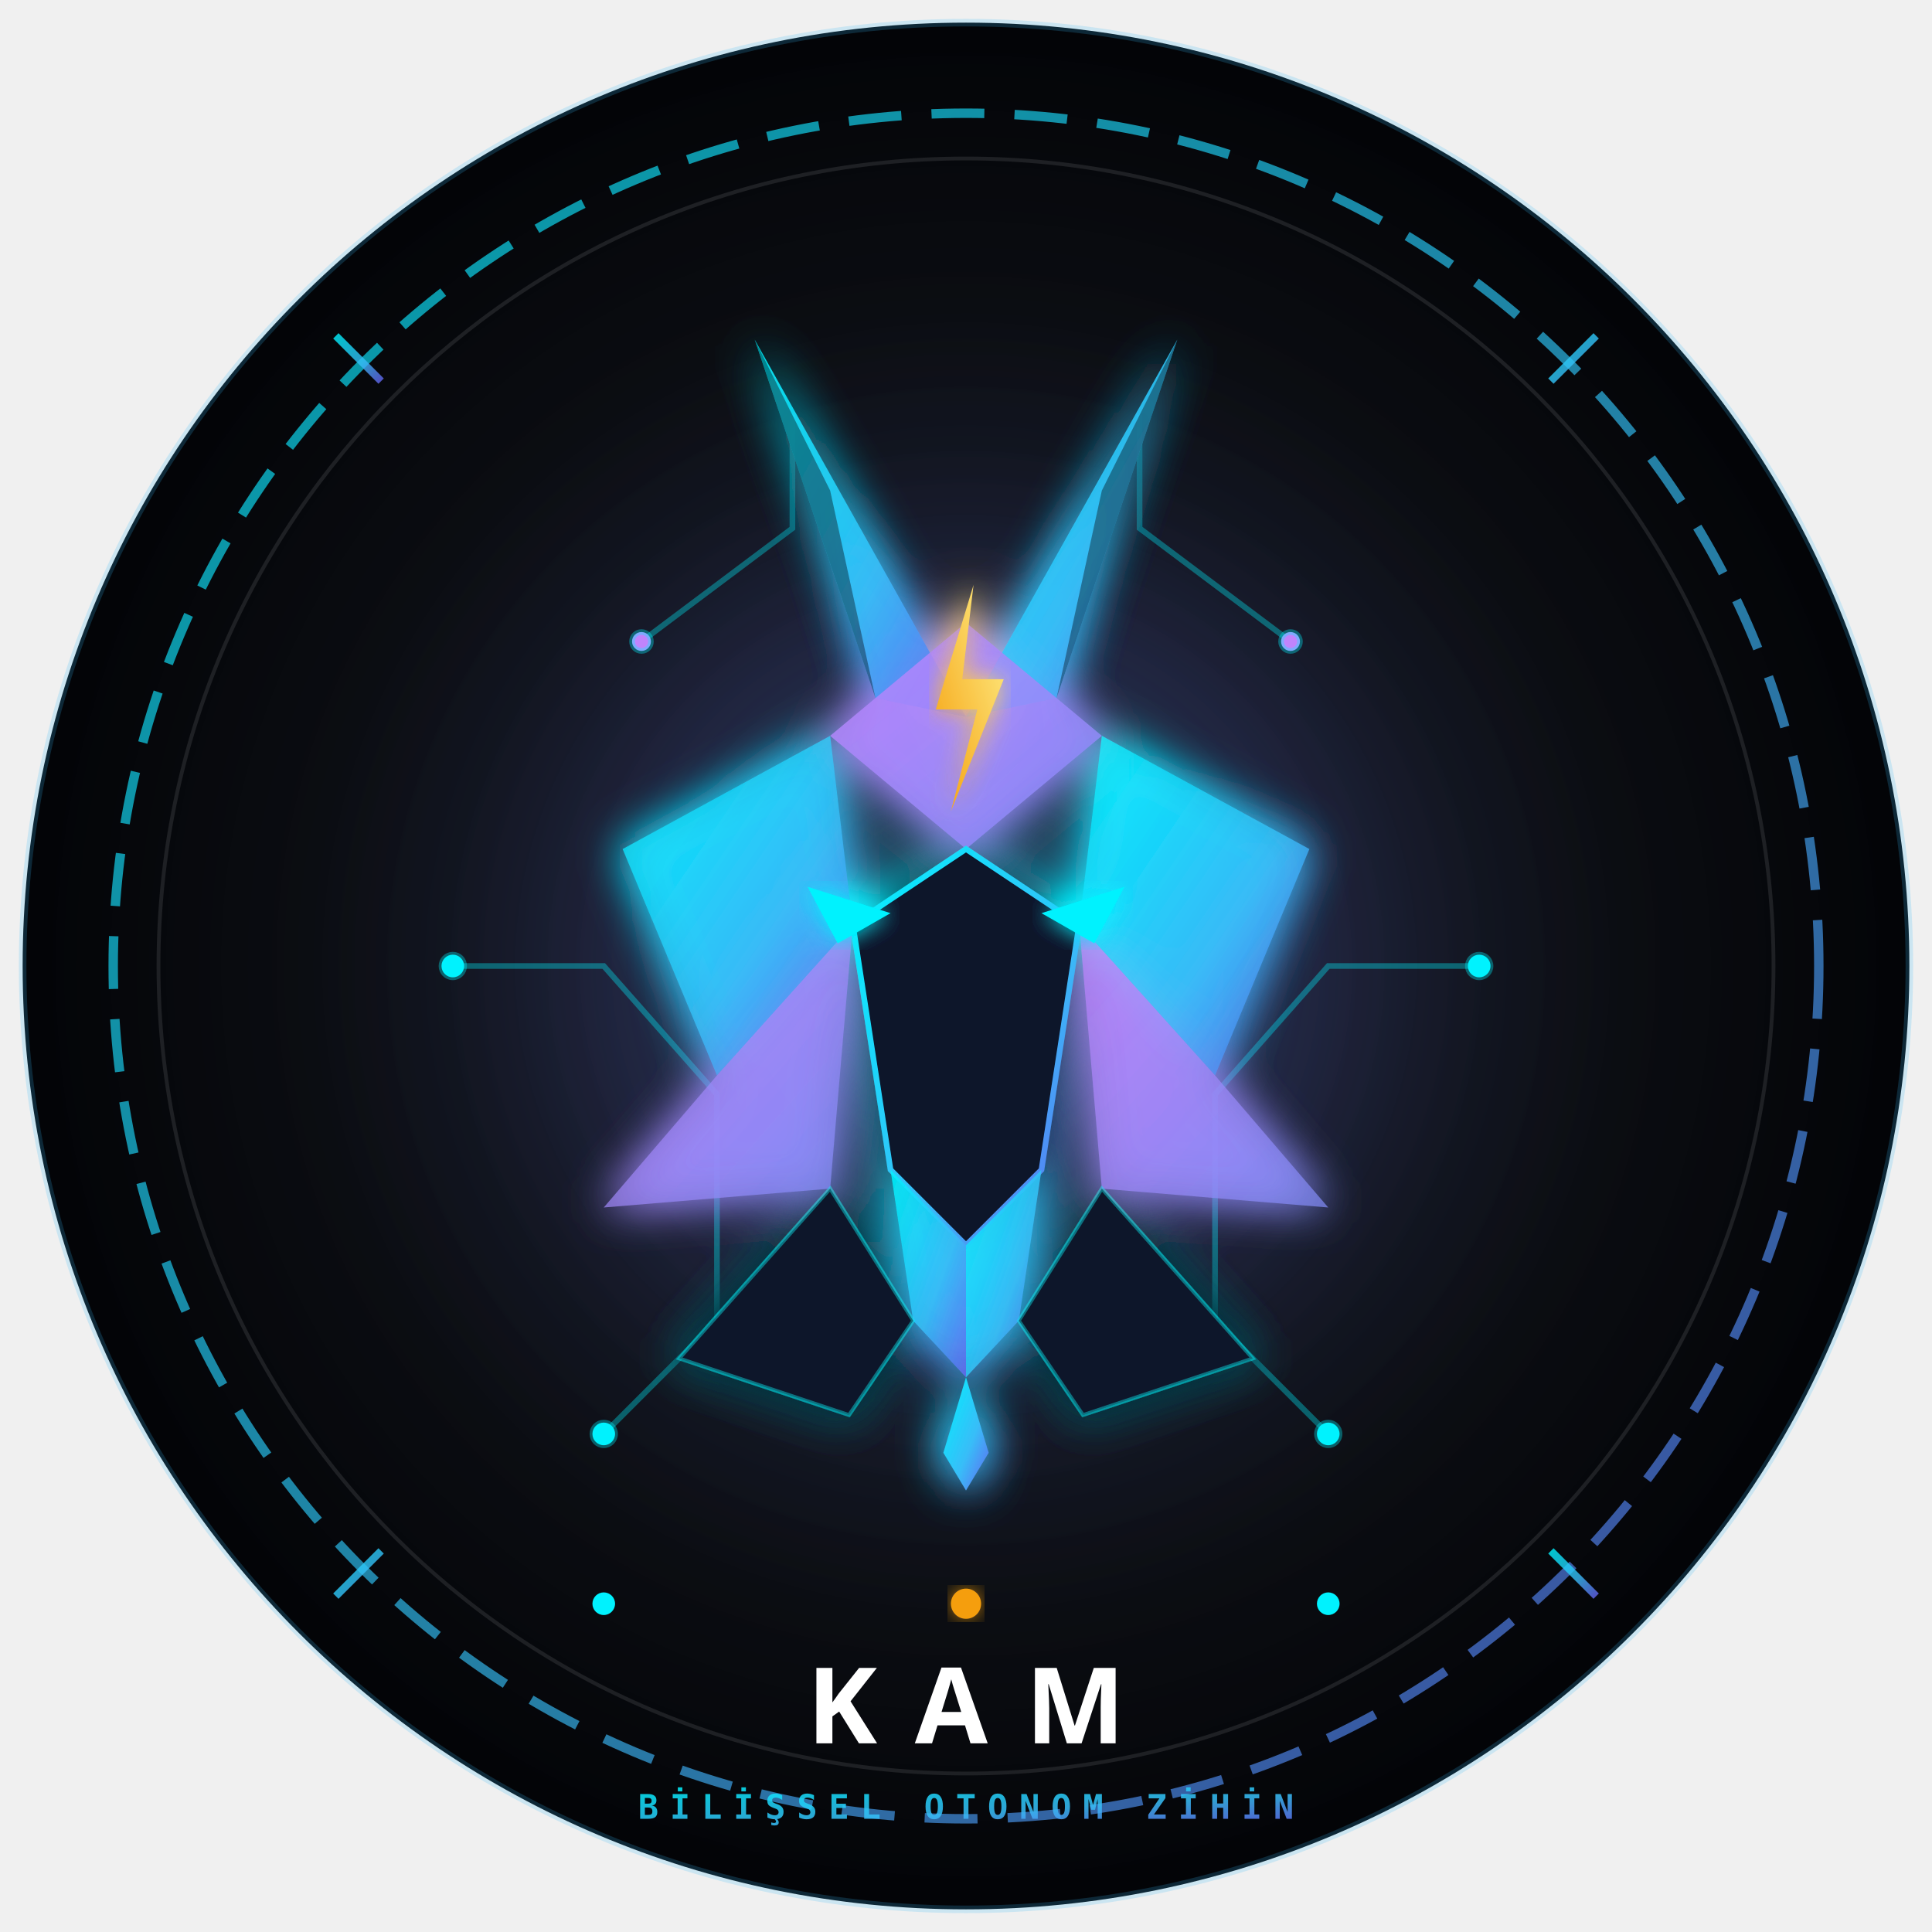
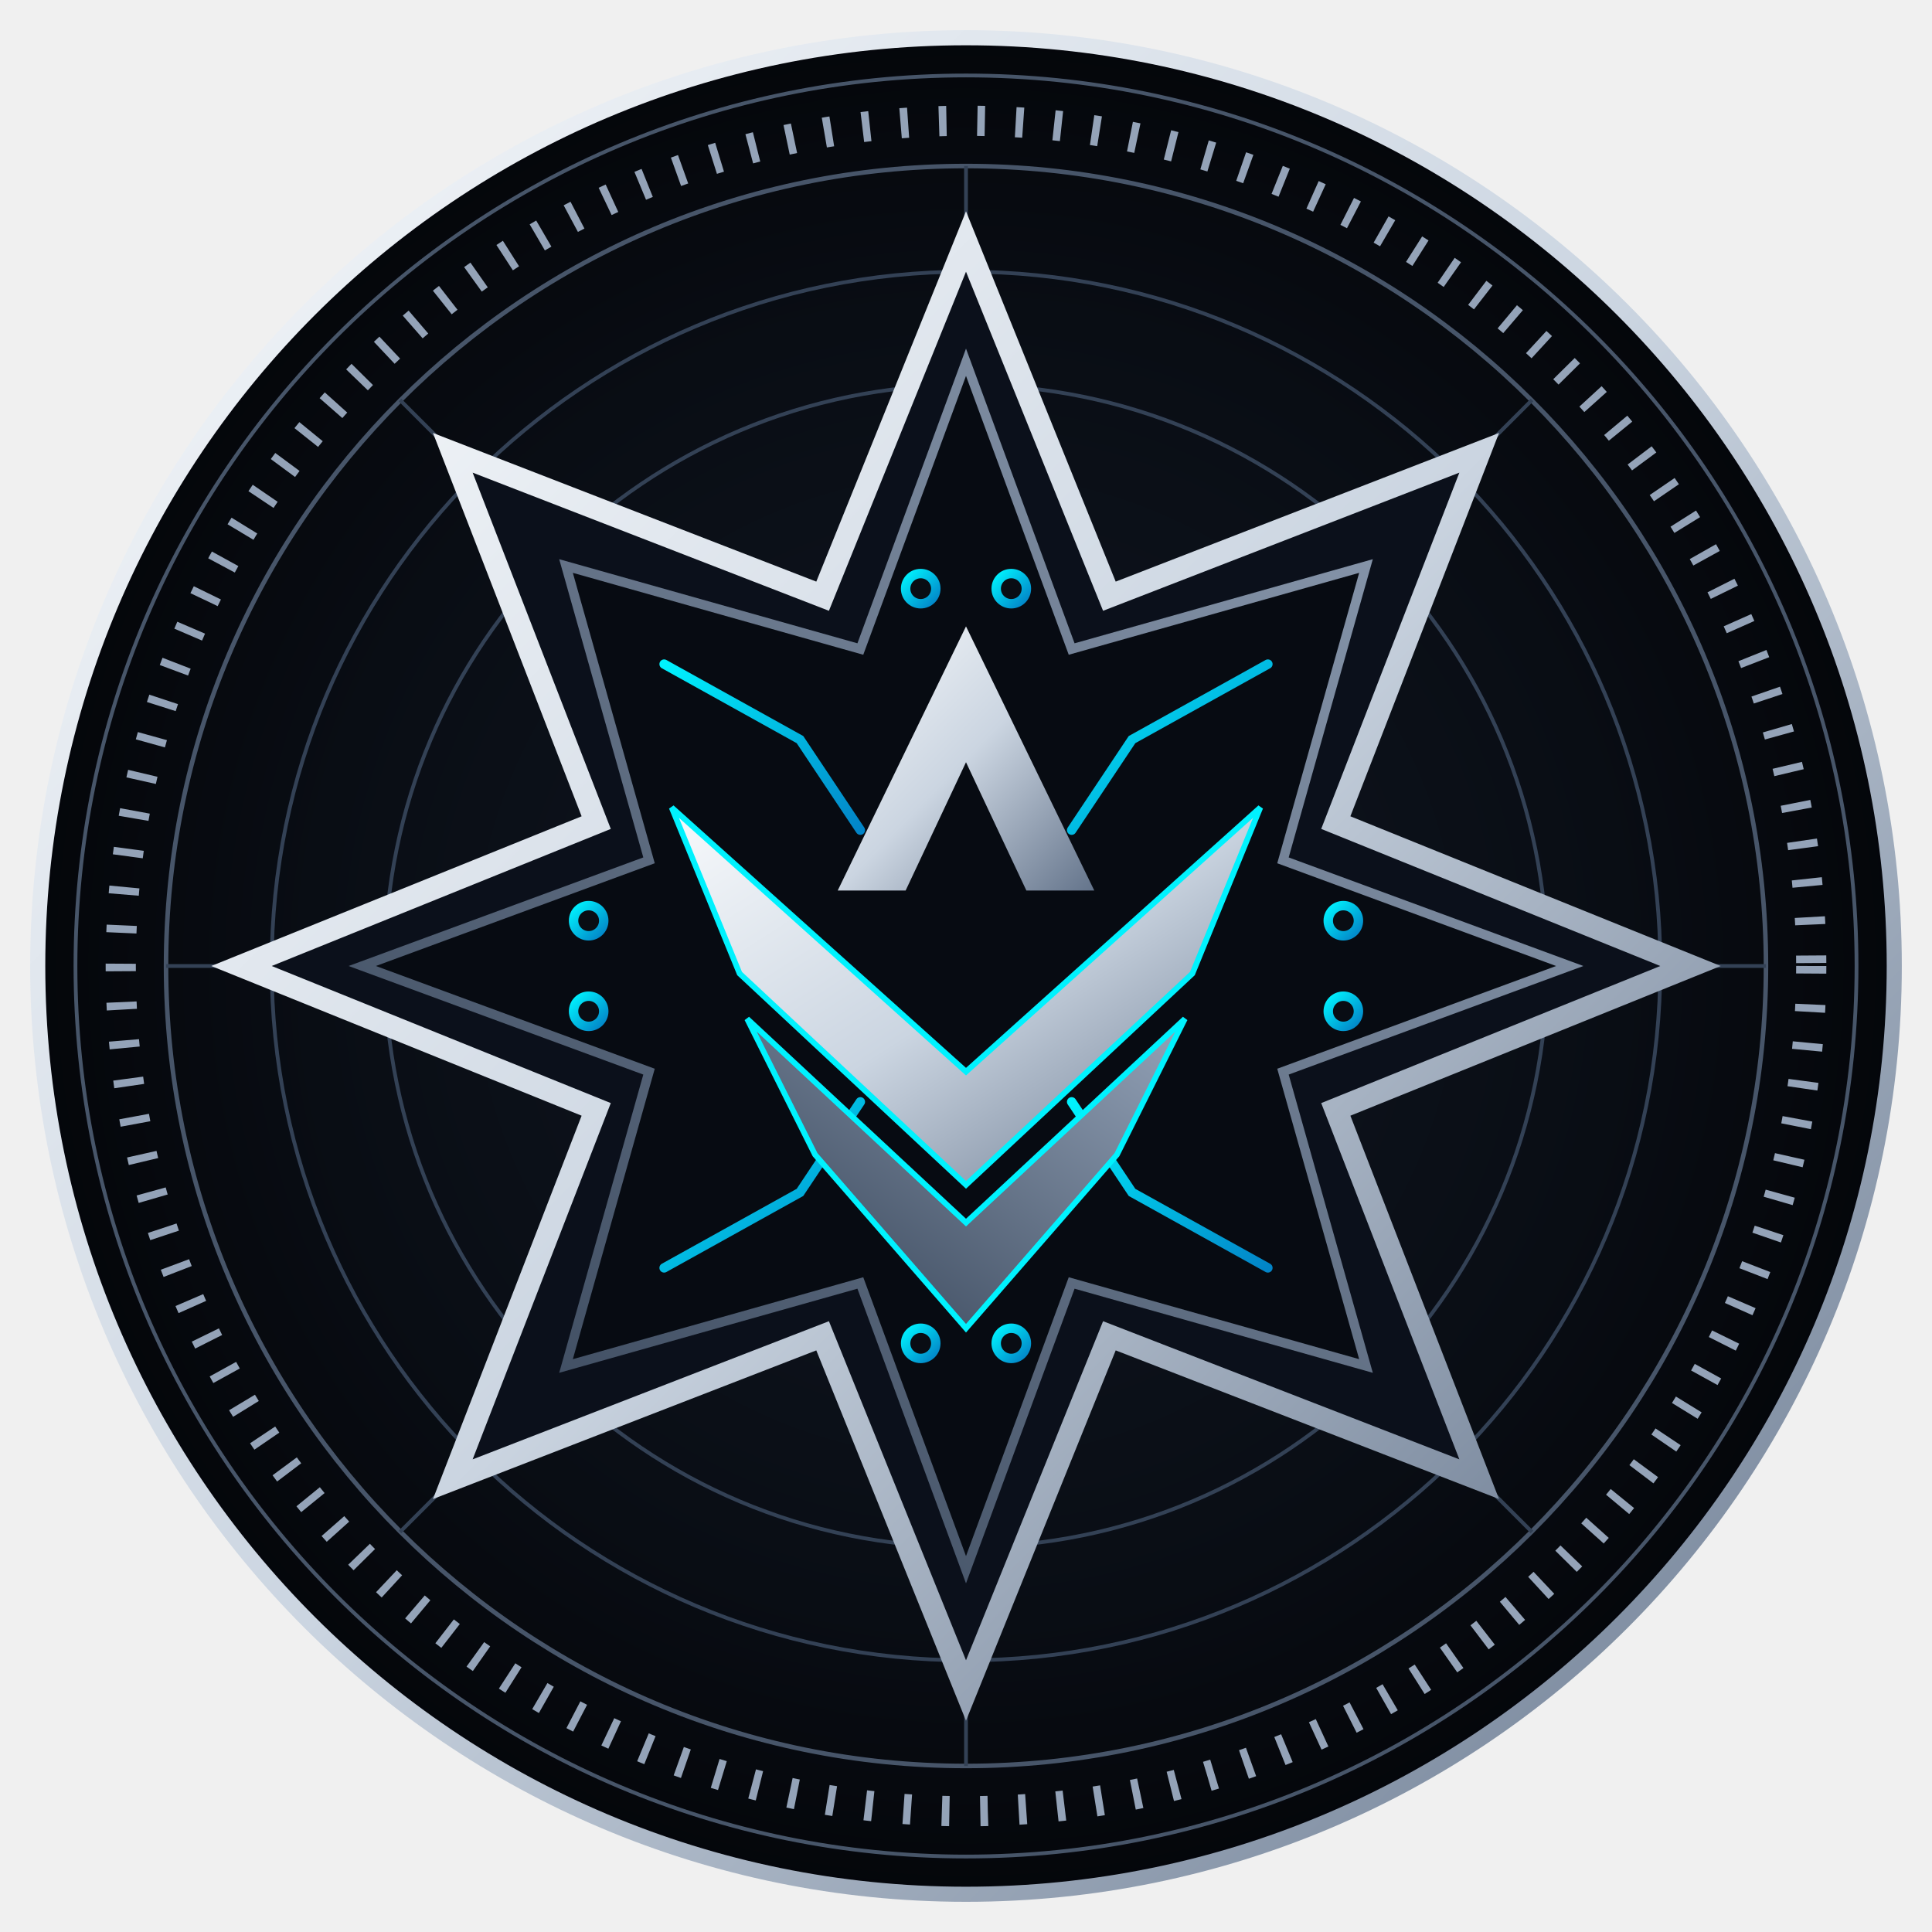
<svg xmlns="http://www.w3.org/2000/svg" viewBox="0 0 512 512" width="100%" height="100%">
  <defs>
-     <linearGradient id="cyanGlow" x1="0%" y1="0%" x2="100%" y2="100%">
-       <stop offset="0%" stop-color="#00f2fe" />
-       <stop offset="60%" stop-color="#38bdf8" />
-       <stop offset="100%" stop-color="#6366f1" />
+     <radialGradient id="obsidianSeal" cx="50%" cy="50%" r="50%">
+       <stop offset="0%" stop-color="#111722" />
+       <stop offset="70%" stop-color="#090D14" />
+       <stop offset="100%" stop-color="#04060A" />
+     </radialGradient>
+     <linearGradient id="titaniumLight" x1="0%" y1="0%" x2="100%" y2="100%">
+       <stop offset="0%" stop-color="#F8FAFC" />
+       <stop offset="50%" stop-color="#CBD5E1" />
+       <stop offset="100%" stop-color="#64748B" />
    </linearGradient>
-     <linearGradient id="purpleGlow" x1="0%" y1="0%" x2="100%" y2="100%">
-       <stop offset="0%" stop-color="#c084fc" />
-       <stop offset="100%" stop-color="#818cf8" />
+     <linearGradient id="titaniumDark" x1="100%" y1="0%" x2="0%" y2="100%">
+       <stop offset="0%" stop-color="#94A3B8" />
+       <stop offset="100%" stop-color="#334155" />
    </linearGradient>
-     <linearGradient id="goldAccent" x1="0%" y1="100%" x2="100%" y2="0%">
-       <stop offset="0%" stop-color="#f59e0b" />
-       <stop offset="100%" stop-color="#fef08a" />
+     <linearGradient id="cyanCircuit" x1="0%" y1="0%" x2="100%" y2="100%">
+       <stop offset="0%" stop-color="#00F2FE" />
+       <stop offset="100%" stop-color="#0284C7" />
    </linearGradient>
-     <radialGradient id="bgRadial" cx="50%" cy="50%" r="50%">
-       <stop offset="0%" stop-color="#0e172a" stop-opacity="0.9" />
-       <stop offset="70%" stop-color="#06080d" stop-opacity="0.98" />
-       <stop offset="100%" stop-color="#030407" stop-opacity="1" />
-     </radialGradient>
-     <radialGradient id="coreGlow" cx="50%" cy="50%" r="40%">
-       <stop offset="0%" stop-color="#00f2fe" stop-opacity="0.25" />
-       <stop offset="50%" stop-color="#6366f1" stop-opacity="0.12" />
-       <stop offset="100%" stop-color="transparent" stop-opacity="0" />
-     </radialGradient>
-     <filter id="neonFilter" x="-20%" y="-20%" width="140%" height="140%">
-       <feGaussianBlur stdDeviation="6" result="blur" />
-       <feMerge>
-         <feMergeNode in="blur" />
-         <feMergeNode in="blur" />
-         <feMergeNode in="SourceGraphic" />
-       </feMerge>
-     </filter>
-     <filter id="subtleGlow" x="-10%" y="-10%" width="120%" height="120%">
-       <feGaussianBlur stdDeviation="3" result="blur" />
-       <feMerge>
-         <feMergeNode in="blur" />
-         <feMergeNode in="SourceGraphic" />
-       </feMerge>
-     </filter>
  </defs>
-   <circle cx="256" cy="256" r="250" fill="url(#bgRadial)" stroke="rgba(56, 189, 248, 0.2)" stroke-width="2" />
-   <circle cx="256" cy="256" r="230" fill="url(#coreGlow)" />
-   <circle cx="256" cy="256" r="226" fill="none" stroke="url(#cyanGlow)" stroke-width="2.5" stroke-dasharray="14 8" opacity="0.65" />
-   <circle cx="256" cy="256" r="214" fill="none" stroke="rgba(255, 255, 255, 0.1)" stroke-width="1" />
-   <g stroke="url(#cyanGlow)" stroke-width="2" opacity="0.8">
-     <line x1="256" y1="20" x2="256" y2="36" />
-     <line x1="256" y1="476" x2="256" y2="492" />
-     <line x1="20" y1="256" x2="36" y2="256" />
-     <line x1="476" y1="256" x2="492" y2="256" />
-     <line x1="89" y1="89" x2="101" y2="101" />
-     <line x1="423" y1="423" x2="411" y2="411" />
-     <line x1="423" y1="89" x2="411" y2="101" />
-     <line x1="89" y1="423" x2="101" y2="411" />
+   <circle cx="256" cy="256" r="246" fill="url(#obsidianSeal)" stroke="url(#titaniumLight)" stroke-width="4" />
+   <circle cx="256" cy="256" r="236" fill="none" stroke="#475569" stroke-width="1" />
+   <circle cx="256" cy="256" r="224" fill="none" stroke="#94A3B8" stroke-width="8" stroke-dasharray="2 8.18" />
+   <circle cx="256" cy="256" r="212" fill="none" stroke="#475569" stroke-width="1.2" />
+   <circle cx="256" cy="256" r="184" fill="none" stroke="#334155" stroke-width="1" />
+   <circle cx="256" cy="256" r="154" fill="none" stroke="#334155" stroke-width="1" />
+   <g stroke="#334155" stroke-width="1">
+     <line x1="256" y1="44" x2="256" y2="468" />
+     <line x1="44" y1="256" x2="468" y2="256" />
+     <line x1="106" y1="106" x2="406" y2="406" />
+     <line x1="406" y1="106" x2="106" y2="406" />
  </g>
-   <g fill="none" stroke="rgba(0, 242, 254, 0.35)" stroke-width="1.5">
-     <path d="M 120 256 L 160 256 L 190 290 L 190 350 L 160 380" />
-     <circle cx="120" cy="256" r="3" fill="#00f2fe" />
-     <circle cx="160" cy="380" r="3" fill="#00f2fe" />
-     <path d="M 392 256 L 352 256 L 322 290 L 322 350 L 352 380" />
-     <circle cx="392" cy="256" r="3" fill="#00f2fe" />
-     <circle cx="352" cy="380" r="3" fill="#00f2fe" />
-     <path d="M 210 110 L 210 140 L 170 170" />
-     <circle cx="170" cy="170" r="2.5" fill="#c084fc" />
-     <path d="M 302 110 L 302 140 L 342 170" />
-     <circle cx="342" cy="170" r="2.5" fill="#c084fc" />
+   <polygon points="     256,64 294,158 392,120 354,218 448,256 354,294 392,392 294,354     256,448 218,354 120,392 158,294 64,256 158,218 120,120 218,158" fill="#0B101B" stroke="url(#titaniumLight)" stroke-width="6" stroke-linejoin="miter" />
+   <polygon points="     256,96 284,172 362,150 340,228 416,256 340,284 362,362 284,340     256,416 228,340 150,362 172,284 96,256 172,228 150,150 228,172" fill="#070B12" stroke="url(#titaniumDark)" stroke-width="2.5" stroke-linejoin="miter" />
+   <g stroke="url(#cyanCircuit)" stroke-width="2.5" fill="none" stroke-linecap="round">
+     <line x1="256" y1="128" x2="256" y2="168" />
+     <line x1="256" y1="344" x2="256" y2="384" />
+     <line x1="128" y1="256" x2="168" y2="256" />
+     <line x1="344" y1="256" x2="384" y2="256" />
+     <polyline points="176,176 212,196 228,220" />
+     <polyline points="336,176 300,196 284,220" />
+     <polyline points="176,336 212,316 228,292" />
+     <polyline points="336,336 300,316 284,292" />
+     <circle cx="244" cy="156" r="4" fill="#090D14" />
+     <circle cx="268" cy="156" r="4" fill="#090D14" />
+     <circle cx="244" cy="356" r="4" fill="#090D14" />
+     <circle cx="268" cy="356" r="4" fill="#090D14" />
+     <circle cx="156" cy="244" r="4" fill="#090D14" />
+     <circle cx="156" cy="268" r="4" fill="#090D14" />
+     <circle cx="356" cy="244" r="4" fill="#090D14" />
+     <circle cx="356" cy="268" r="4" fill="#090D14" />
  </g>
-   <g id="wolf-crest" filter="url(#neonFilter)">
-     <polygon points="256,190 200,90 232,185" fill="url(#cyanGlow)" opacity="0.9" />
-     <polygon points="220,130 200,90 232,185" fill="#06080d" opacity="0.4" />
-     <polygon points="256,190 312,90 280,185" fill="url(#cyanGlow)" opacity="0.9" />
-     <polygon points="292,130 312,90 280,185" fill="#06080d" opacity="0.4" />
-     <polygon points="256,165 220,195 256,225 292,195" fill="url(#purpleGlow)" opacity="0.85" />
-     <polygon points="258,155 248,188 259,188 252,215 266,180 255,180" fill="url(#goldAccent)" filter="url(#subtleGlow)" />
-     <polygon points="220,195 165,225 190,285 226,245" fill="url(#cyanGlow)" opacity="0.8" />
-     <polygon points="190,285 160,320 220,315 226,245" fill="url(#purpleGlow)" opacity="0.7" />
-     <polygon points="292,195 347,225 322,285 286,245" fill="url(#cyanGlow)" opacity="0.8" />
-     <polygon points="322,285 352,320 292,315 286,245" fill="url(#purpleGlow)" opacity="0.7" />
-     <polygon points="256,225 226,245 236,310 256,330 276,310 286,245" fill="#0b1329" stroke="url(#cyanGlow)" stroke-width="1.5" />
-     <polygon points="214,235 236,242 222,250" fill="#00f2fe" filter="url(#subtleGlow)" />
-     <polygon points="298,235 276,242 290,250" fill="#00f2fe" filter="url(#subtleGlow)" />
-     <polygon points="236,310 256,330 256,365 242,350" fill="url(#cyanGlow)" opacity="0.85" />
-     <polygon points="276,310 256,330 256,365 270,350" fill="url(#cyanGlow)" opacity="0.85" />
-     <polygon points="256,365 250,385 256,395 262,385" fill="url(#cyanGlow)" />
-     <polygon points="220,315 180,360 225,375 242,350" fill="#0f172a" stroke="rgba(0, 242, 254, 0.4)" stroke-width="1" />
-     <polygon points="292,315 332,360 287,375 270,350" fill="#0f172a" stroke="rgba(0, 242, 254, 0.4)" stroke-width="1" />
-   </g>
-   <g id="brand-text">
-     <line x1="160" y1="425" x2="352" y2="425" stroke="url(#cyanGlow)" stroke-width="1.5" opacity="0.6" />
-     <circle cx="160" cy="425" r="3" fill="#00f2fe" />
-     <circle cx="256" cy="425" r="4" fill="#f59e0b" filter="url(#subtleGlow)" />
-     <circle cx="352" cy="425" r="3" fill="#00f2fe" />
-     <text x="256" y="462" text-anchor="middle" font-family="'Plus Jakarta Sans', 'Segoe UI', -apple-system, sans-serif" font-size="28" font-weight="900" letter-spacing="10" fill="#ffffff">
-       KAM
-     </text>
-     <text x="256" y="482" text-anchor="middle" font-family="'JetBrains Mono', monospace" font-size="9" font-weight="600" letter-spacing="3" fill="url(#cyanGlow)" opacity="0.85">
-       BİLİŞSEL OTONOM ZİHİN
-     </text>
-   </g>
+   <polygon points="256,166 290,236 272,236 256,202 240,236 222,236" fill="url(#titaniumLight)" />
+   <polygon points="178,214 256,284 334,214 316,258 256,314 196,258" fill="url(#titaniumLight)" stroke="#00F2FE" stroke-width="1.5" />
+   <polygon points="198,270 256,324 314,270 296,306 256,352 216,306" fill="url(#titaniumDark)" stroke="#00F2FE" stroke-width="1.5" />
</svg>
